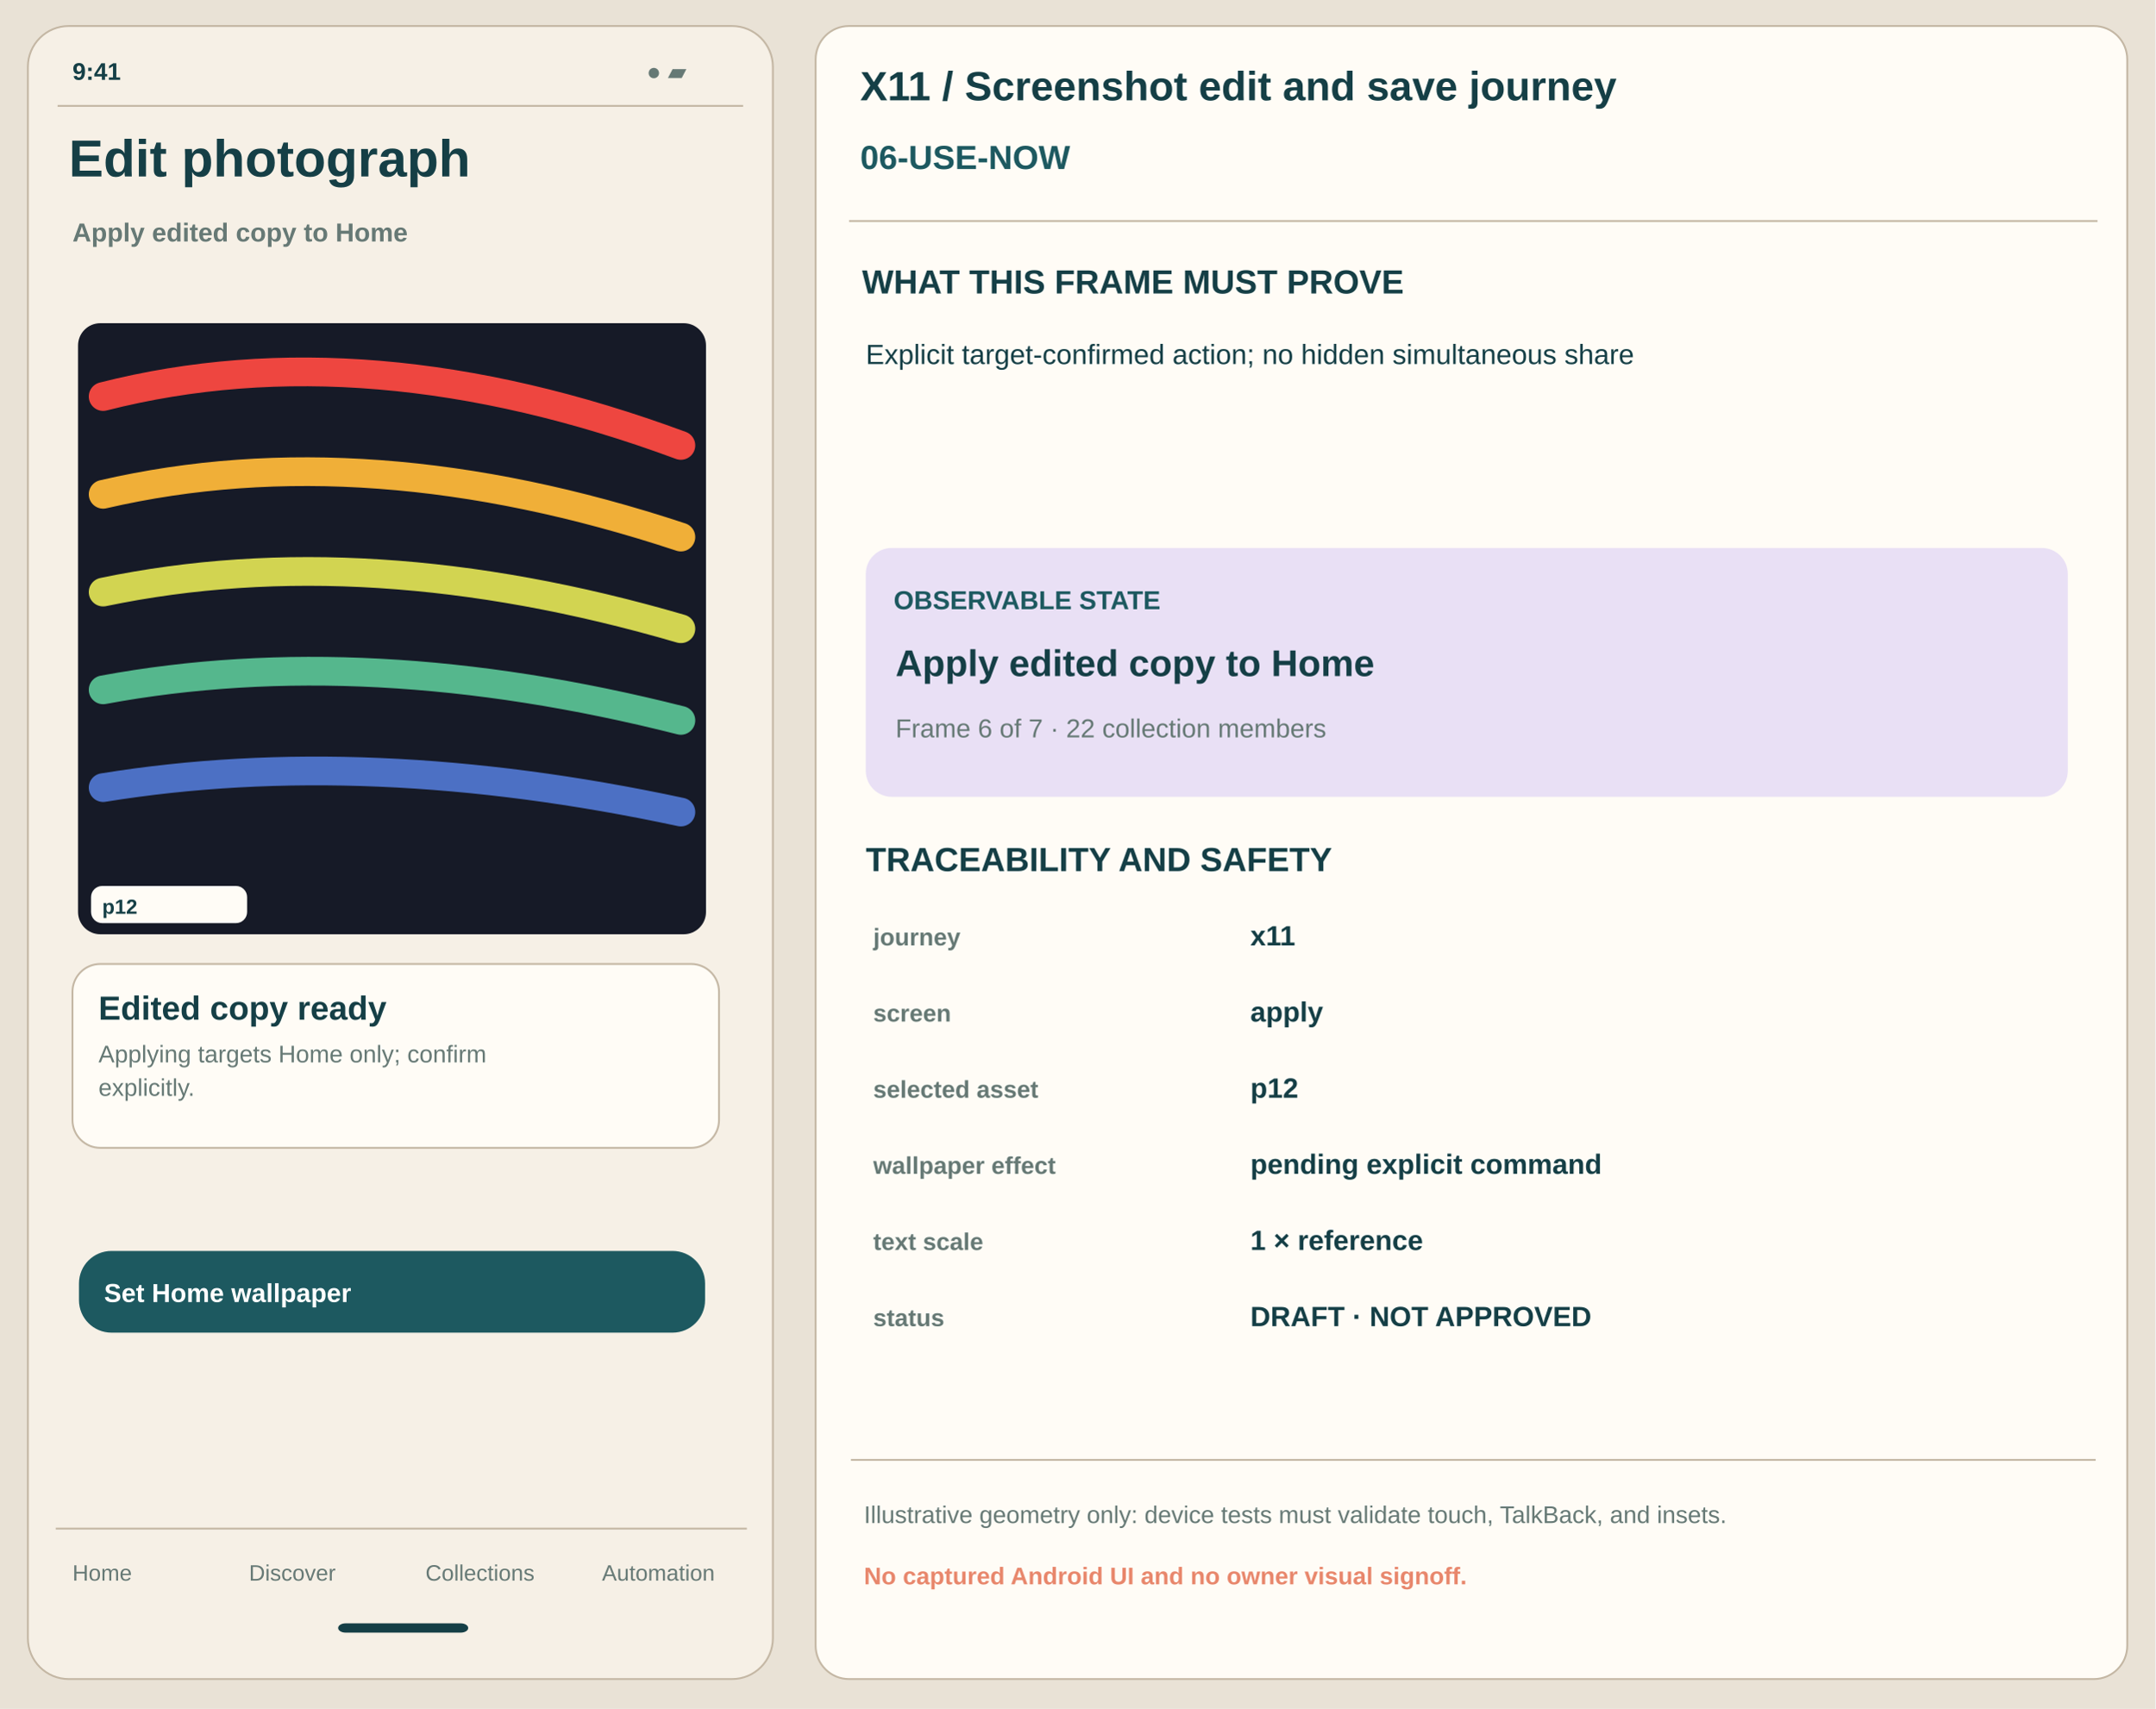
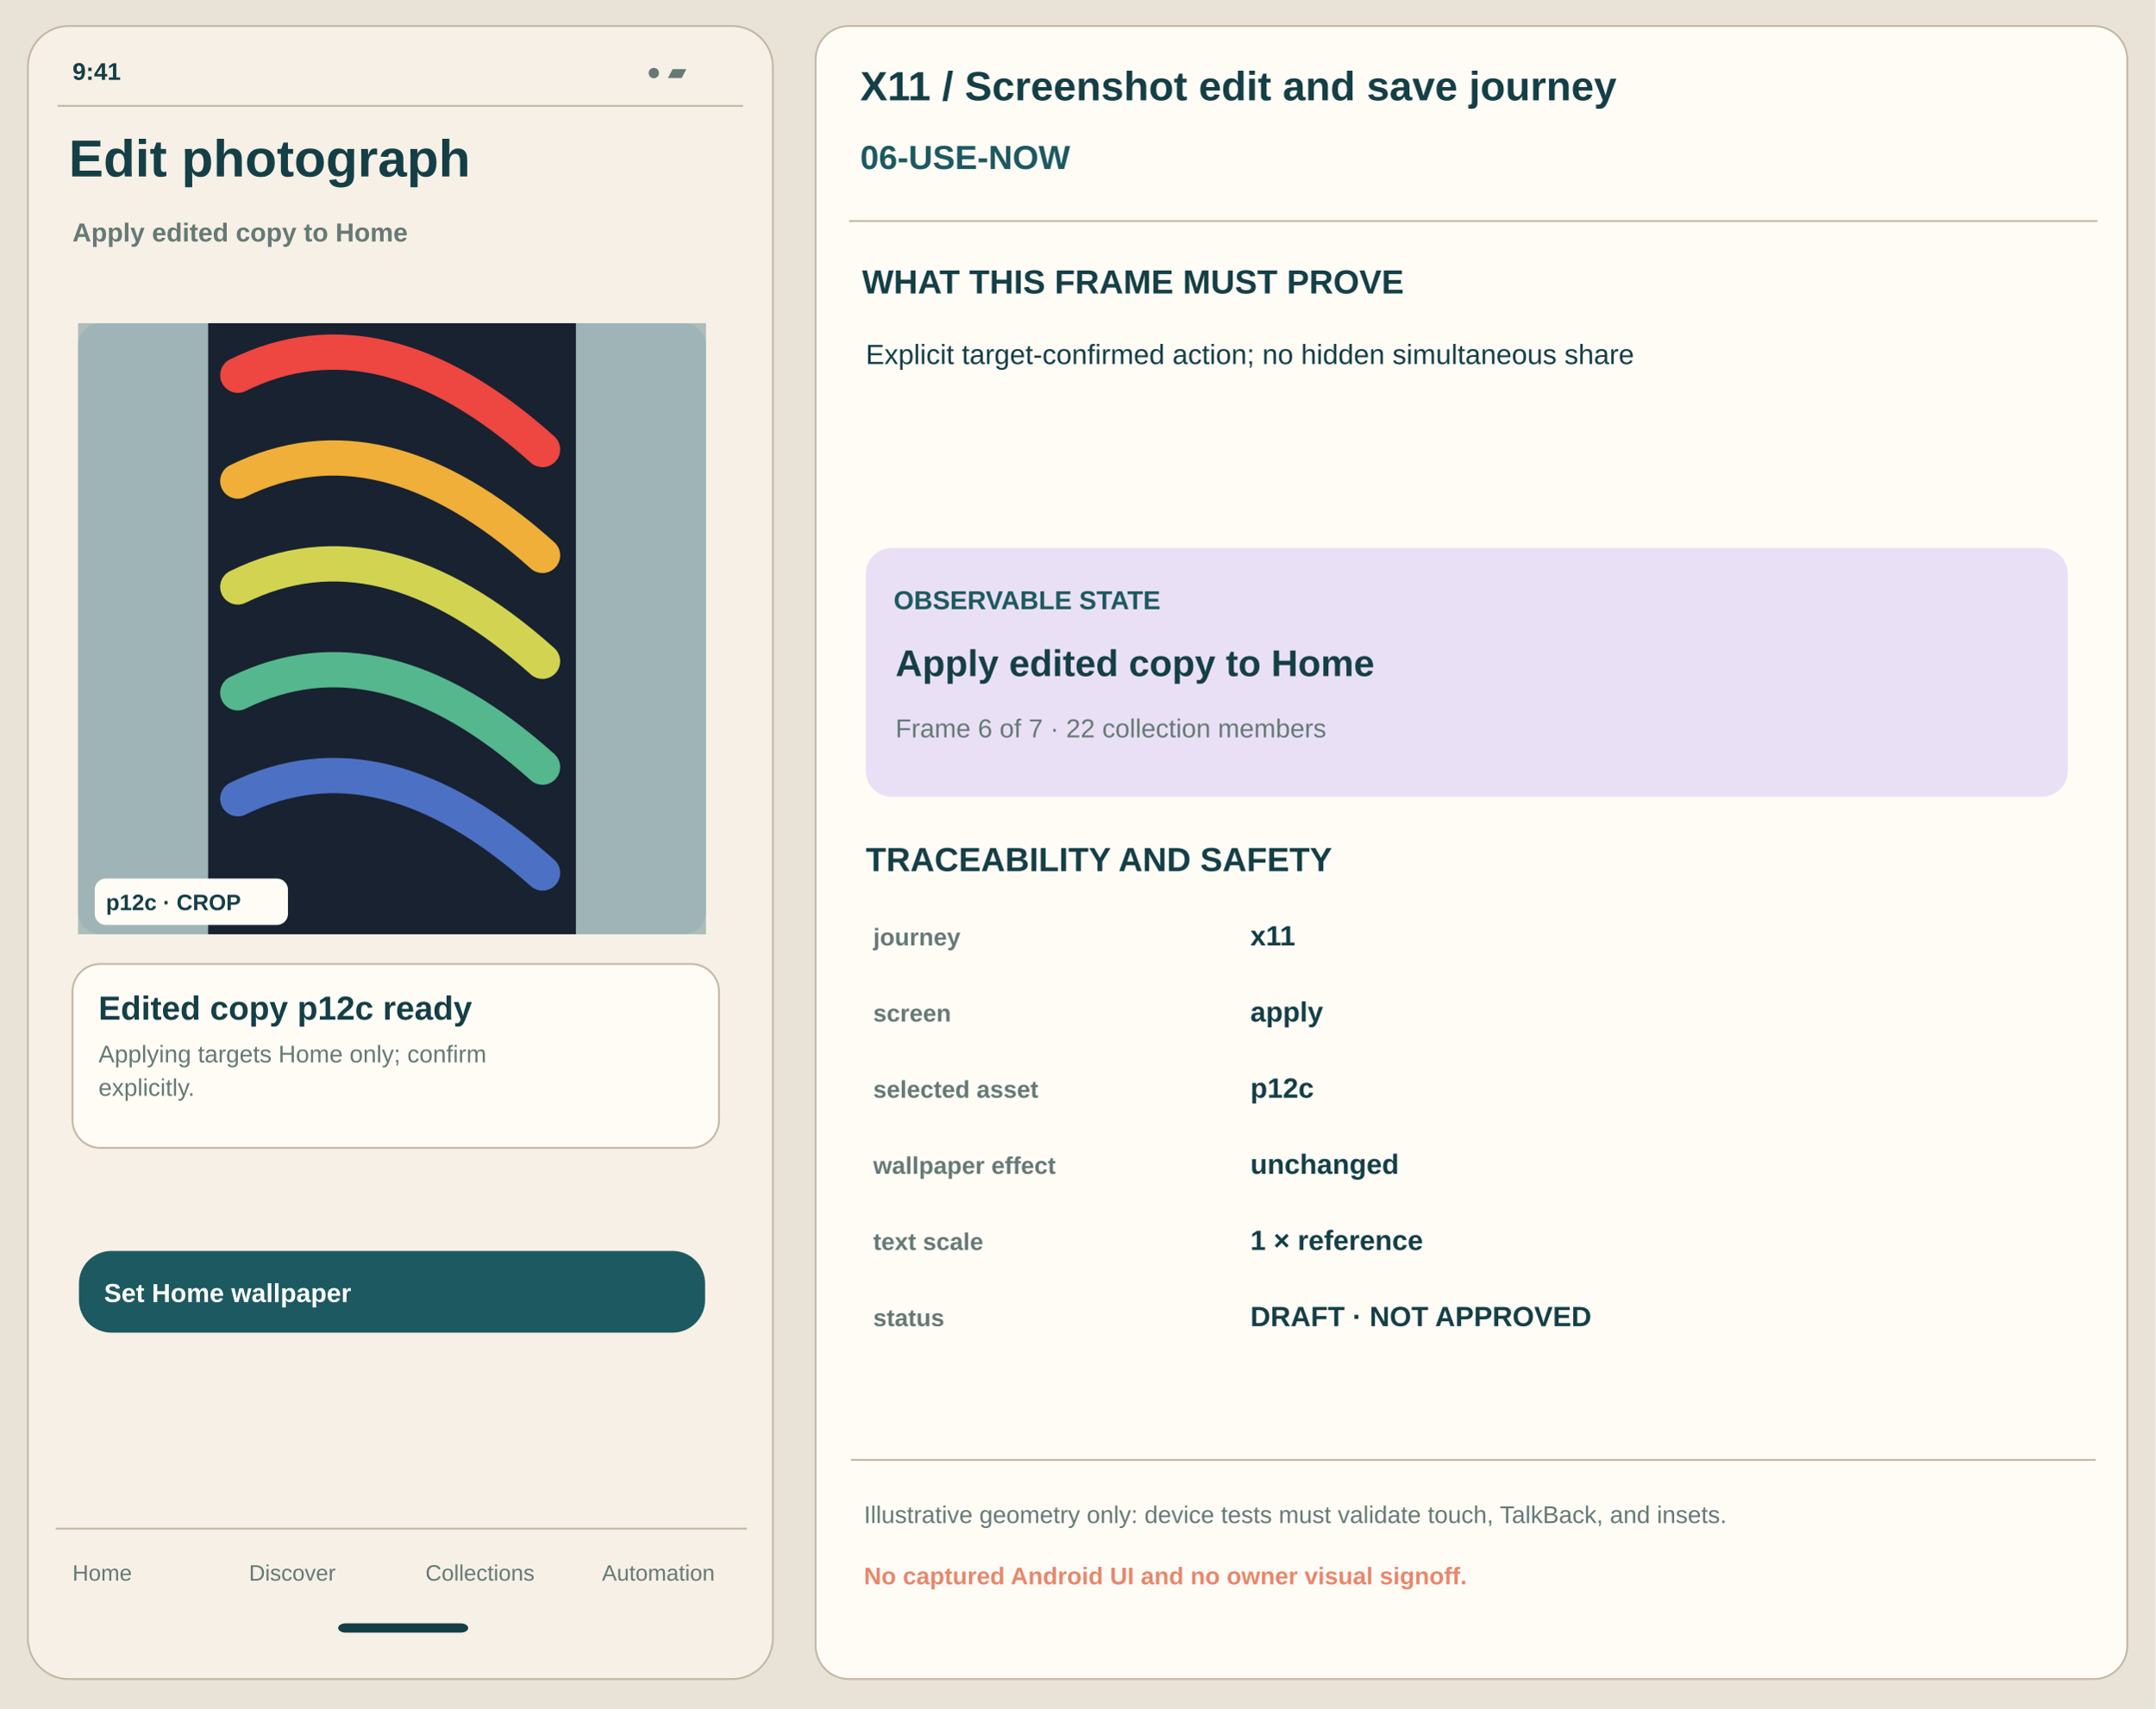
<svg xmlns="http://www.w3.org/2000/svg" width="1160" height="920" viewBox="0 0 1160 920" role="img" aria-label="x11 06-use-now annotated proposal">
  <rect x="0" y="0" width="1160" height="920" rx="0" fill="#E9E2D6" stroke="none" stroke-width="1" />
  <rect x="15" y="14" width="401" height="890" rx="22" fill="#F6F0E6" stroke="#C4B7A4" stroke-width="1" />
  <text x="39" y="43" font-family="Arial,Helvetica,sans-serif" font-size="13" font-weight="700" fill="#153F46">9:41</text>
  <text x="348" y="43" font-family="Arial,Helvetica,sans-serif" font-size="13" font-weight="550" fill="#667975">● ▰</text>
  <path d="M31 57 H400" stroke="#C4B7A4" />
  <text x="37" y="95" font-family="Arial,Helvetica,sans-serif" font-size="28" font-weight="700" fill="#153F46">Edit photograph</text>
  <text x="39" y="130" font-family="Arial,Helvetica,sans-serif" font-size="14" font-weight="550" fill="#667975">Apply edited copy to Home</text>
-   <rect x="42" y="174" width="338" height="329" rx="12" fill="#161A27" stroke="none" stroke-width="1" />
-   <path d="M55.52 213.48 Q197.48 177.29 366.48 239.8" stroke="#EE4640" stroke-width="15.463" fill="none" stroke-linecap="round" />
-   <path d="M55.52 266.12 Q197.48 233.22 366.48 289.15" stroke="#F0AF38" stroke-width="15.463" fill="none" stroke-linecap="round" />
-   <path d="M55.52 318.76 Q197.48 289.15 366.48 338.5" stroke="#D2D451" stroke-width="15.463" fill="none" stroke-linecap="round" />
-   <path d="M55.52 371.4 Q197.48 345.08 366.48 387.85" stroke="#55B78D" stroke-width="15.463" fill="none" stroke-linecap="round" />
-   <path d="M55.52 424.04 Q197.48 401.01 366.48 437.2" stroke="#4C70C4" stroke-width="15.463" fill="none" stroke-linecap="round" />
-   <rect x="49" y="477" width="84" height="20" rx="6" fill="#FFFCF6" stroke="none" stroke-width="1" />
-   <text x="55" y="492" font-family="Arial,Helvetica,sans-serif" font-size="11" font-weight="700" fill="#153F46">p12</text>
+   <rect x="42" y="174" width="338" height="329" rx="12" fill="#D2DCE0" />
+   <rect x="42" y="174" width="70" height="329" fill="#759395" opacity=".55" />
+   <rect x="310" y="174" width="70" height="329" fill="#759395" opacity=".55" />
+   <rect x="112" y="174" width="198" height="329" fill="#182230" />
+   <path d="M128 202 Q205 164 292 242" fill="none" stroke="#EE4640" stroke-width="19" stroke-linecap="round" />
+   <path d="M128 259 Q205 221 292 299" fill="none" stroke="#F0AF38" stroke-width="19" stroke-linecap="round" />
+   <path d="M128 316 Q205 278 292 356" fill="none" stroke="#D2D451" stroke-width="19" stroke-linecap="round" />
+   <path d="M128 373 Q205 335 292 413" fill="none" stroke="#55B78D" stroke-width="19" stroke-linecap="round" />
+   <path d="M128 430 Q205 392 292 470" fill="none" stroke="#4C70C4" stroke-width="19" stroke-linecap="round" />
+   <rect x="51" y="473" width="104" height="25" rx="6" fill="#FFFCF6" />
+   <text x="57" y="490" font-family="Arial,Helvetica,sans-serif" font-size="12" fill="#153F46" font-weight="700">p12c · CROP</text>
  <rect x="39" y="519" width="348" height="99" rx="15" fill="#FFFCF6" stroke="#C4B7A4" stroke-width="1" />
-   <text x="53" y="549" font-family="Arial,Helvetica,sans-serif" font-size="18" font-weight="700" fill="#153F46">Edited copy ready</text>
+   <text x="53" y="549" font-family="Arial,Helvetica,sans-serif" font-size="18" font-weight="700" fill="#153F46">Edited copy p12c ready</text>
  <text x="53" y="572" font-family="Arial,Helvetica,sans-serif" font-size="13" font-weight="440" fill="#667975">Applying targets Home only; confirm</text>
  <text x="53" y="590" font-family="Arial,Helvetica,sans-serif" font-size="13" font-weight="440" fill="#667975">explicitly.</text>
  <rect x="43" y="674" width="336" height="43" rx="17" fill="#1D5960" stroke="#1D5960" stroke-width="1" />
  <text x="56" y="701" font-family="Arial,Helvetica,sans-serif" font-size="14" font-weight="650" fill="white">Set Home wallpaper</text>
  <path d="M30 823 H402" stroke="#C4B7A4" />
  <text x="39" y="851" font-family="Arial,Helvetica,sans-serif" font-size="12" font-weight="500" fill="#667975">Home</text>
  <text x="134" y="851" font-family="Arial,Helvetica,sans-serif" font-size="12" font-weight="500" fill="#667975">Discover</text>
  <text x="229" y="851" font-family="Arial,Helvetica,sans-serif" font-size="12" font-weight="500" fill="#667975">Collections</text>
  <text x="324" y="851" font-family="Arial,Helvetica,sans-serif" font-size="12" font-weight="500" fill="#667975">Automation</text>
  <rect x="182" y="874" width="70" height="5" rx="4" fill="#153F46" stroke="none" stroke-width="1" />
  <rect x="439" y="14" width="706" height="890" rx="18" fill="#FFFCF6" stroke="#C4B7A4" stroke-width="1" />
  <text x="463" y="54" font-family="Arial,Helvetica,sans-serif" font-size="22" font-weight="700" fill="#153F46">X11 / Screenshot edit and save journey</text>
  <text x="463" y="91" font-family="Arial,Helvetica,sans-serif" font-size="18" font-weight="700" fill="#1D5960">06-USE-NOW</text>
  <path d="M457 119 H1129" stroke="#C4B7A4" />
  <text x="464" y="158" font-family="Arial,Helvetica,sans-serif" font-size="18" font-weight="700" fill="#153F46">WHAT THIS FRAME MUST PROVE</text>
  <text x="466" y="196" font-family="Arial,Helvetica,sans-serif" font-size="15" font-weight="450" fill="#153F46">Explicit target-confirmed action; no hidden simultaneous share</text>
  <rect x="466" y="295" width="647" height="134" rx="14" fill="#E9E0F5" stroke="none" stroke-width="1" />
  <text x="481" y="328" font-family="Arial,Helvetica,sans-serif" font-size="14" font-weight="700" fill="#1D5960">OBSERVABLE STATE</text>
  <text x="482" y="364" font-family="Arial,Helvetica,sans-serif" font-size="20" font-weight="700" fill="#153F46">Apply edited copy to Home</text>
  <text x="482" y="397" font-family="Arial,Helvetica,sans-serif" font-size="14" font-weight="500" fill="#667975">Frame 6 of 7 · 22 collection members</text>
  <text x="466" y="469" font-family="Arial,Helvetica,sans-serif" font-size="18" font-weight="700" fill="#153F46">TRACEABILITY AND SAFETY</text>
  <text x="470" y="509" font-family="Arial,Helvetica,sans-serif" font-size="13" font-weight="650" fill="#667975">journey</text>
  <text x="673" y="509" font-family="Arial,Helvetica,sans-serif" font-size="15" font-weight="600" fill="#153F46">x11</text>
  <text x="470" y="550" font-family="Arial,Helvetica,sans-serif" font-size="13" font-weight="650" fill="#667975">screen</text>
  <text x="673" y="550" font-family="Arial,Helvetica,sans-serif" font-size="15" font-weight="600" fill="#153F46">apply</text>
  <text x="470" y="591" font-family="Arial,Helvetica,sans-serif" font-size="13" font-weight="650" fill="#667975">selected asset</text>
-   <text x="673" y="591" font-family="Arial,Helvetica,sans-serif" font-size="15" font-weight="600" fill="#153F46">p12</text>
+   <text x="673" y="591" font-family="Arial,Helvetica,sans-serif" font-size="15" font-weight="600" fill="#153F46">p12c</text>
  <text x="470" y="632" font-family="Arial,Helvetica,sans-serif" font-size="13" font-weight="650" fill="#667975">wallpaper effect</text>
-   <text x="673" y="632" font-family="Arial,Helvetica,sans-serif" font-size="15" font-weight="600" fill="#153F46">pending explicit command</text>
+   <text x="673" y="632" font-family="Arial,Helvetica,sans-serif" font-size="15" font-weight="600" fill="#153F46">unchanged</text>
  <text x="470" y="673" font-family="Arial,Helvetica,sans-serif" font-size="13" font-weight="650" fill="#667975">text scale</text>
  <text x="673" y="673" font-family="Arial,Helvetica,sans-serif" font-size="15" font-weight="600" fill="#153F46">1 × reference</text>
  <text x="470" y="714" font-family="Arial,Helvetica,sans-serif" font-size="13" font-weight="650" fill="#667975">status</text>
  <text x="673" y="714" font-family="Arial,Helvetica,sans-serif" font-size="15" font-weight="600" fill="#153F46">DRAFT · NOT APPROVED</text>
  <path d="M458 786 H1128" stroke="#C4B7A4" />
  <text x="465" y="820" font-family="Arial,Helvetica,sans-serif" font-size="13" font-weight="500" fill="#667975">Illustrative geometry only: device tests must validate touch, TalkBack, and insets.</text>
  <text x="465" y="853" font-family="Arial,Helvetica,sans-serif" font-size="13" font-weight="700" fill="#E8876C">No captured Android UI and no owner visual signoff.</text>
</svg>
